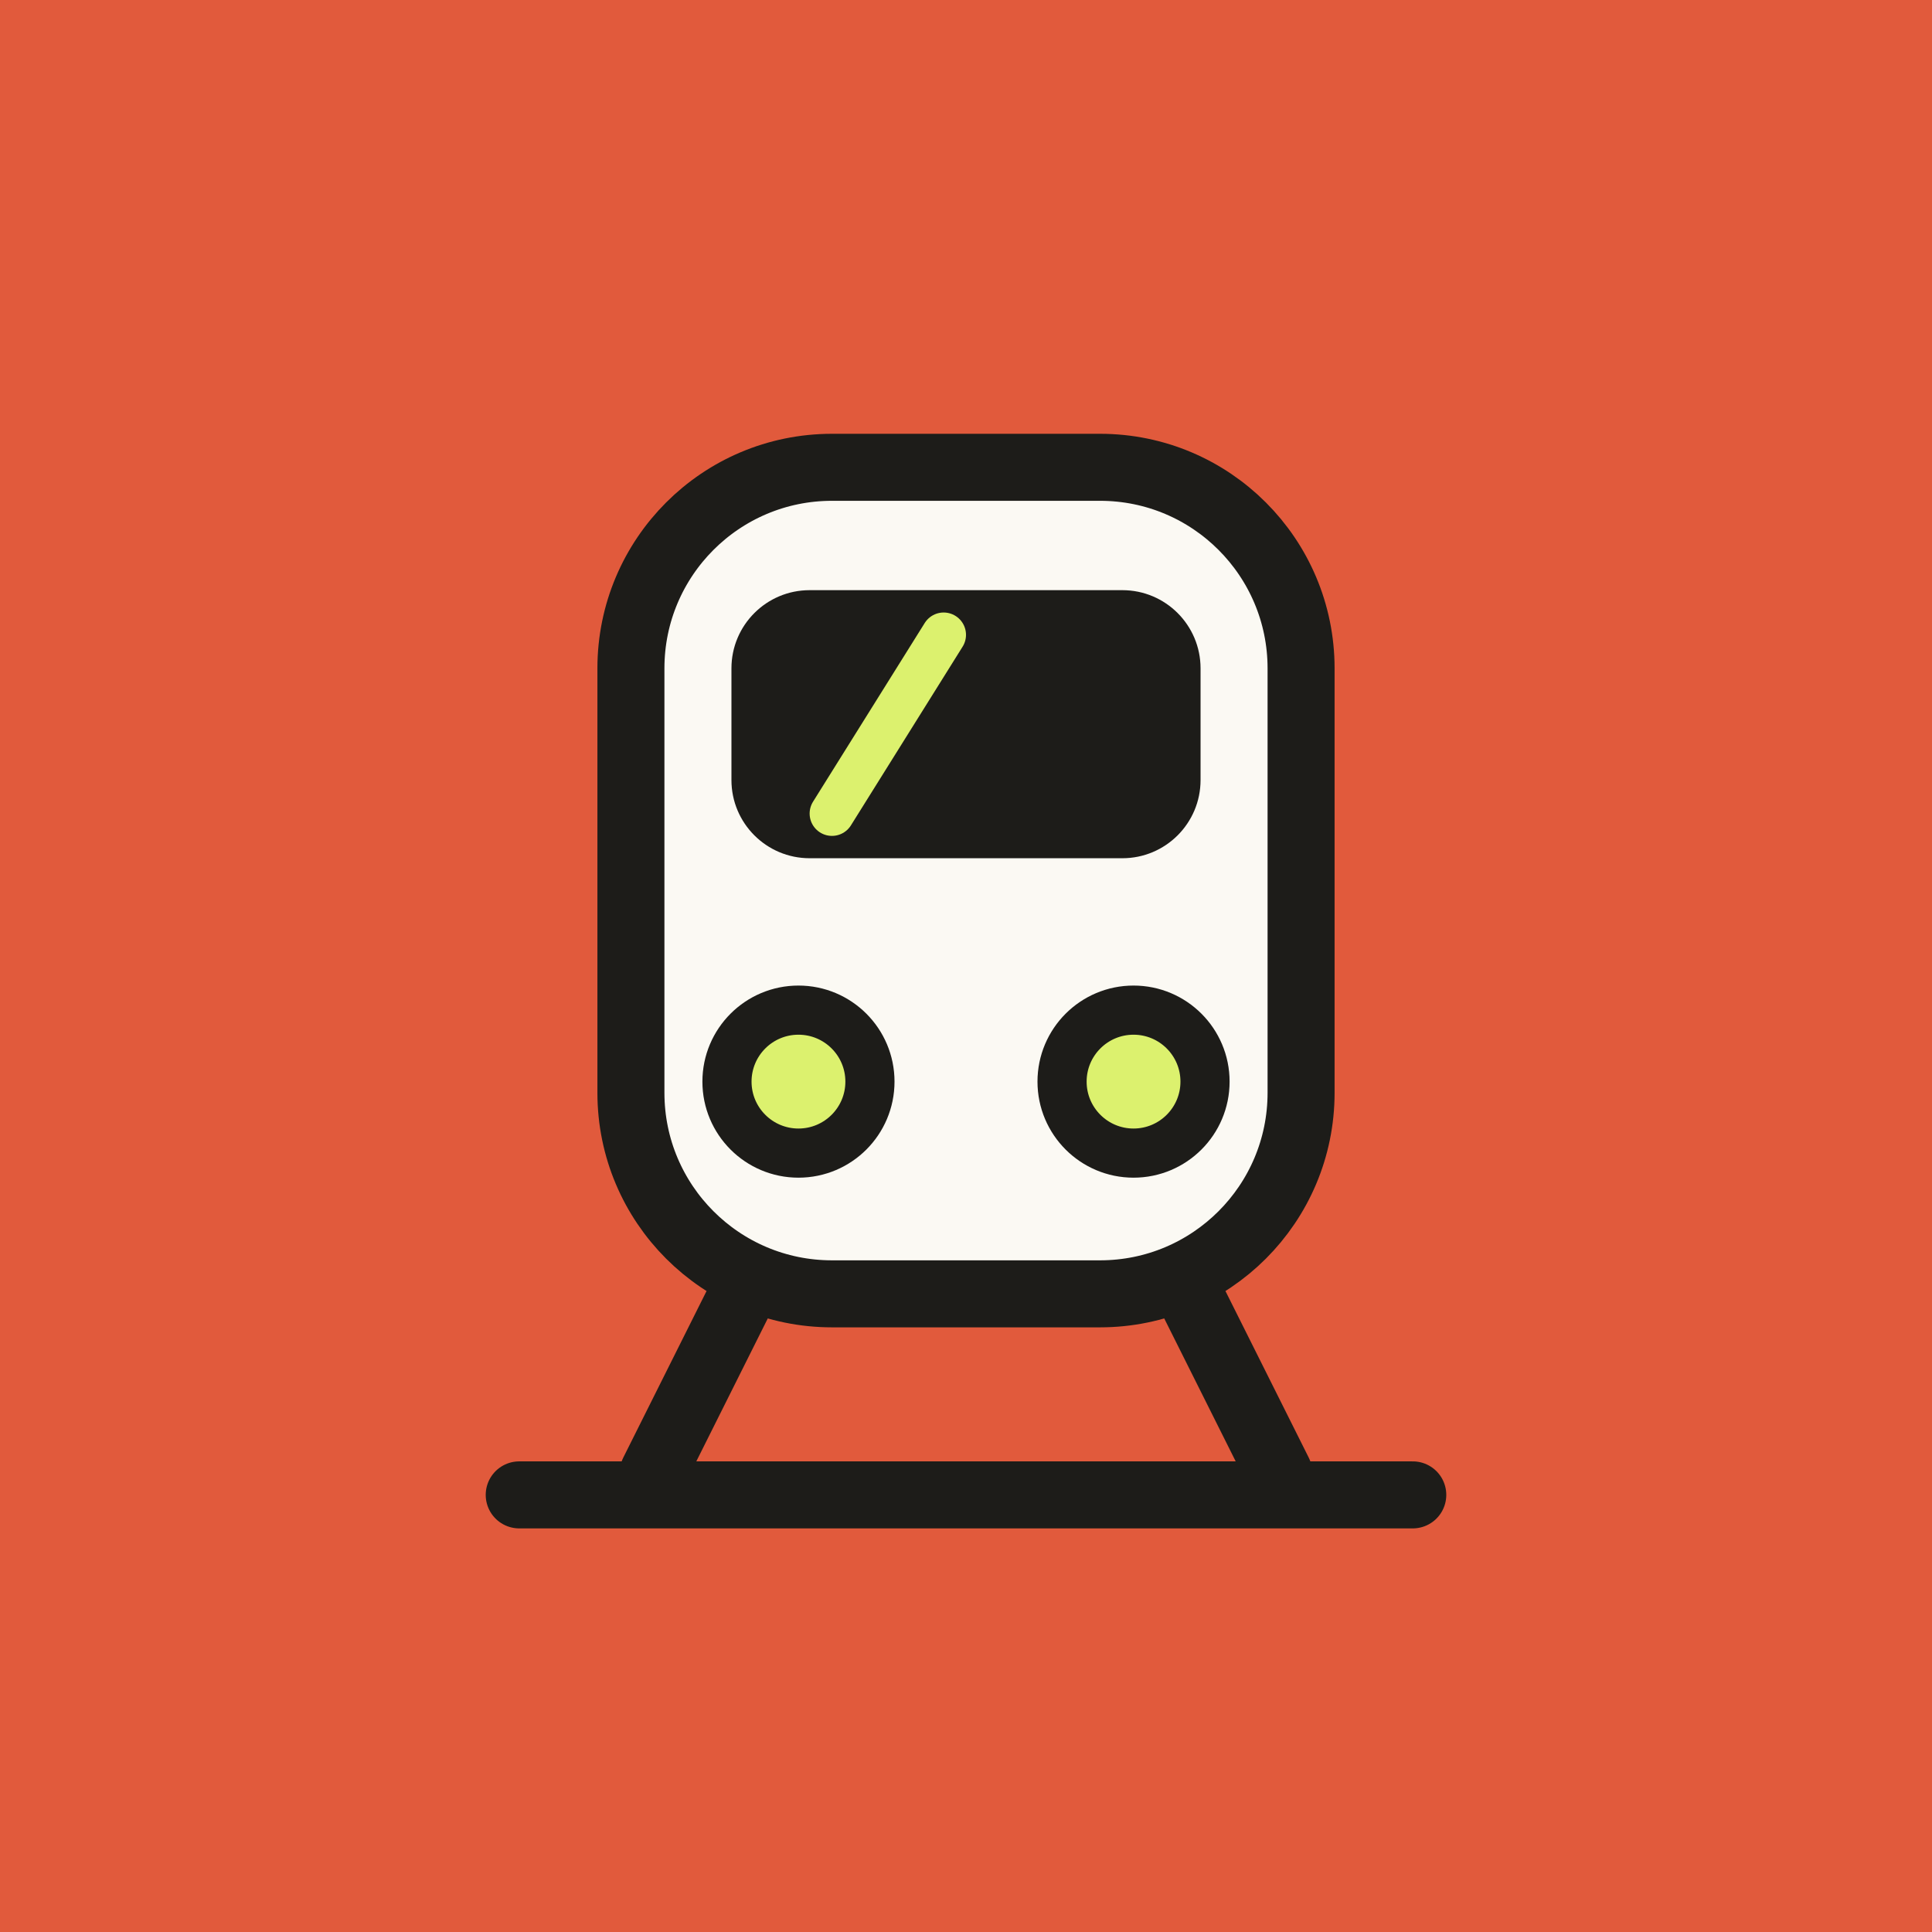
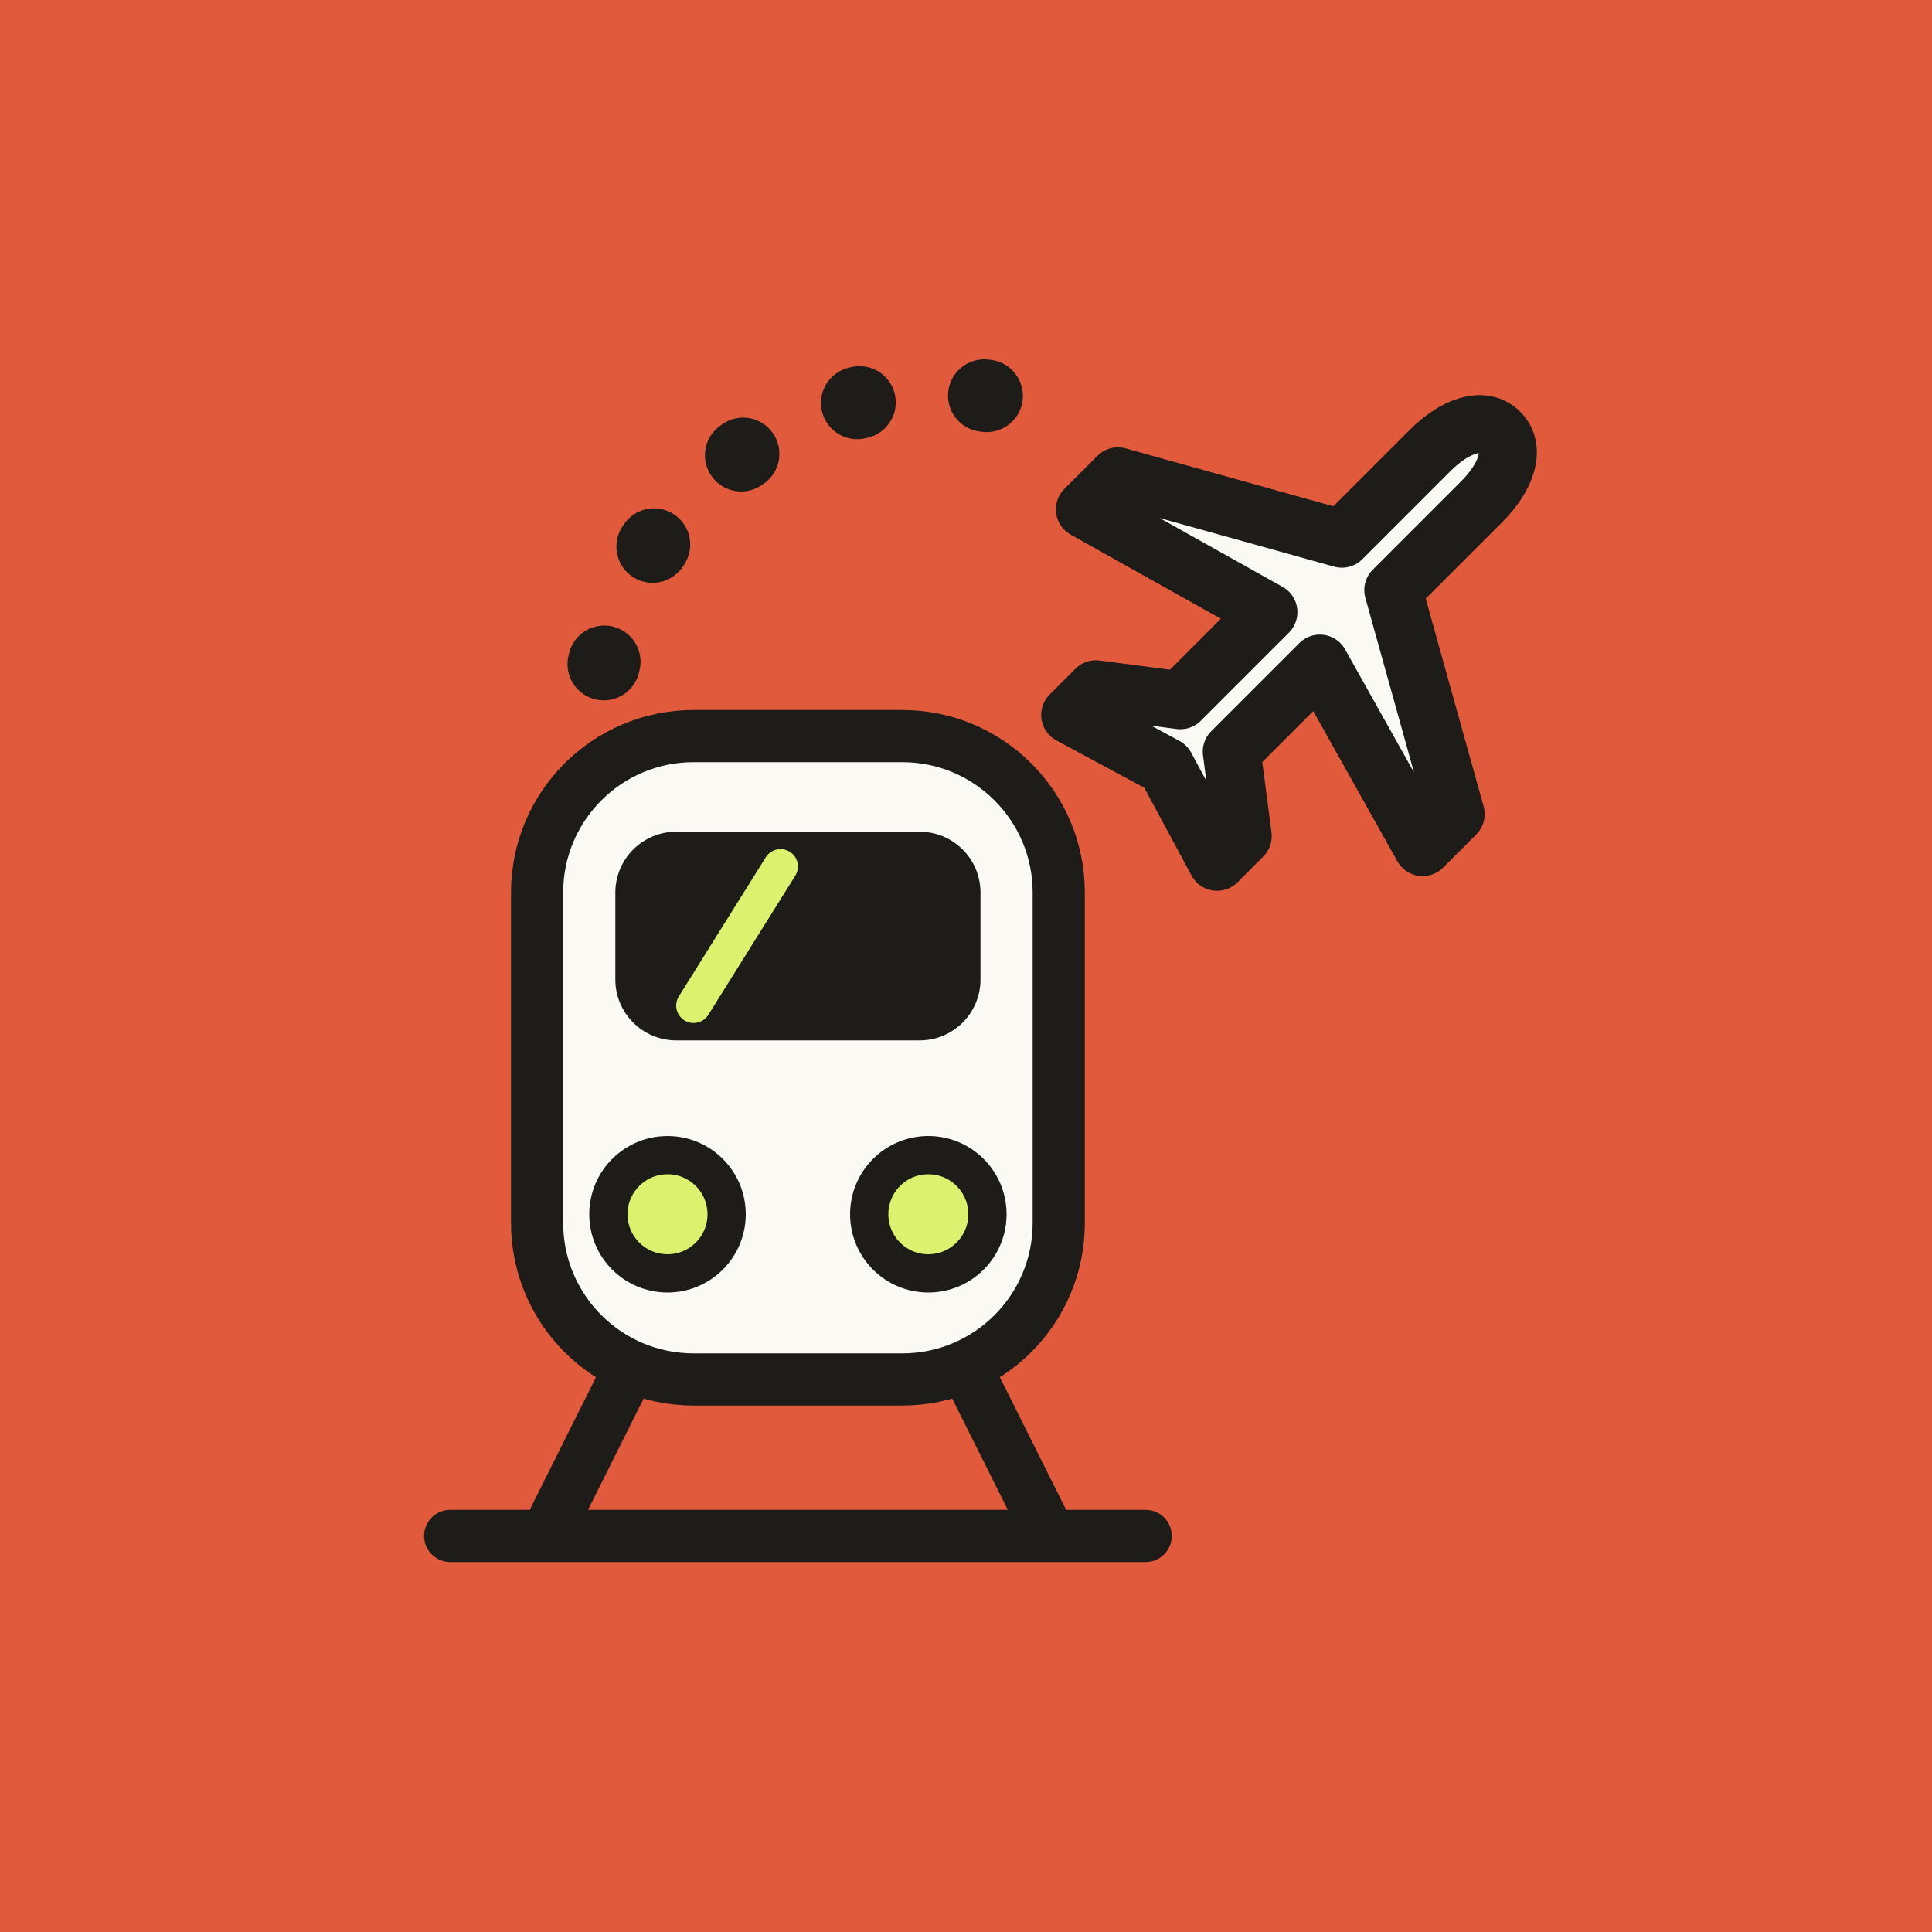
<svg xmlns="http://www.w3.org/2000/svg" viewBox="0 0 64 64">
  <rect width="64" height="64" fill="#e15a3c" />
-   <g transform="translate(32 32.5) scale(0.74) translate(-32 -32)">
-     <rect x="17" y="9" width="30" height="37" rx="9" fill="#fbf9f3" stroke="#1d1c19" stroke-width="3" />
-     <rect x="21.5" y="14.5" width="21" height="12" rx="3.5" fill="#1d1c19" />
-     <path d="M26 24.5L31 16.5" stroke="#dcf16e" stroke-width="2" stroke-linecap="round" />
-     <circle cx="24.5" cy="36.5" r="3.2" fill="#dcf16e" stroke="#1d1c19" stroke-width="2.2" />
-     <circle cx="39.5" cy="36.5" r="3.2" fill="#dcf16e" stroke="#1d1c19" stroke-width="2.2" />
-     <path d="M22 46L18 54M42 46L46 54M12 55H52" stroke="#1d1c19" stroke-width="3" stroke-linecap="round" />
+   <g transform="translate(32 32) scale(0.8) translate(-32 -32)">
+     <g transform="translate(2 16) scale(0.72)">
+       <rect x="17" y="9" width="30" height="37" rx="9" fill="#fbf9f3" stroke="#1d1c19" stroke-width="3" />
+       <rect x="21.5" y="14.5" width="21" height="12" rx="3.5" fill="#1d1c19" />
+       <path d="M26 24.5L31 16.5" stroke="#dcf16e" stroke-width="2" stroke-linecap="round" />
+       <circle cx="24.5" cy="36.5" r="3.4" fill="#dcf16e" stroke="#1d1c19" stroke-width="2.2" />
+       <circle cx="39.5" cy="36.5" r="3.4" fill="#dcf16e" stroke="#1d1c19" stroke-width="2.2" />
+       <path d="M22 46L18 54M42 46L46 54M12 55H52" stroke="#1d1c19" stroke-width="3" stroke-linecap="round" />
+     </g>
+     <path d="M17 19.5C19 10.5 28 6.5 35.5 9" fill="none" stroke="#1d1c19" stroke-width="3" stroke-linecap="round" stroke-dasharray="0.1 5.2" />
+     <g transform="translate(46.5 17.5) rotate(45) scale(0.43) translate(-32 -32)">
+       <path d="M32 7C34.2 7 35.5 9.5 35.5 13L35.5 25L55 36L55 40.5L35.5 35L35.5 47L42 52L42 55.5L32 52.5L22 55.5L22 52L28.5 47L28.5 35L9 40.5L9 36L28.5 25L28.5 13C28.5 9.5 29.8 7 32 7Z" fill="#fbf9f3" stroke="#1d1c19" stroke-width="5.58" stroke-linejoin="round" />
+     </g>
  </g>
</svg>
